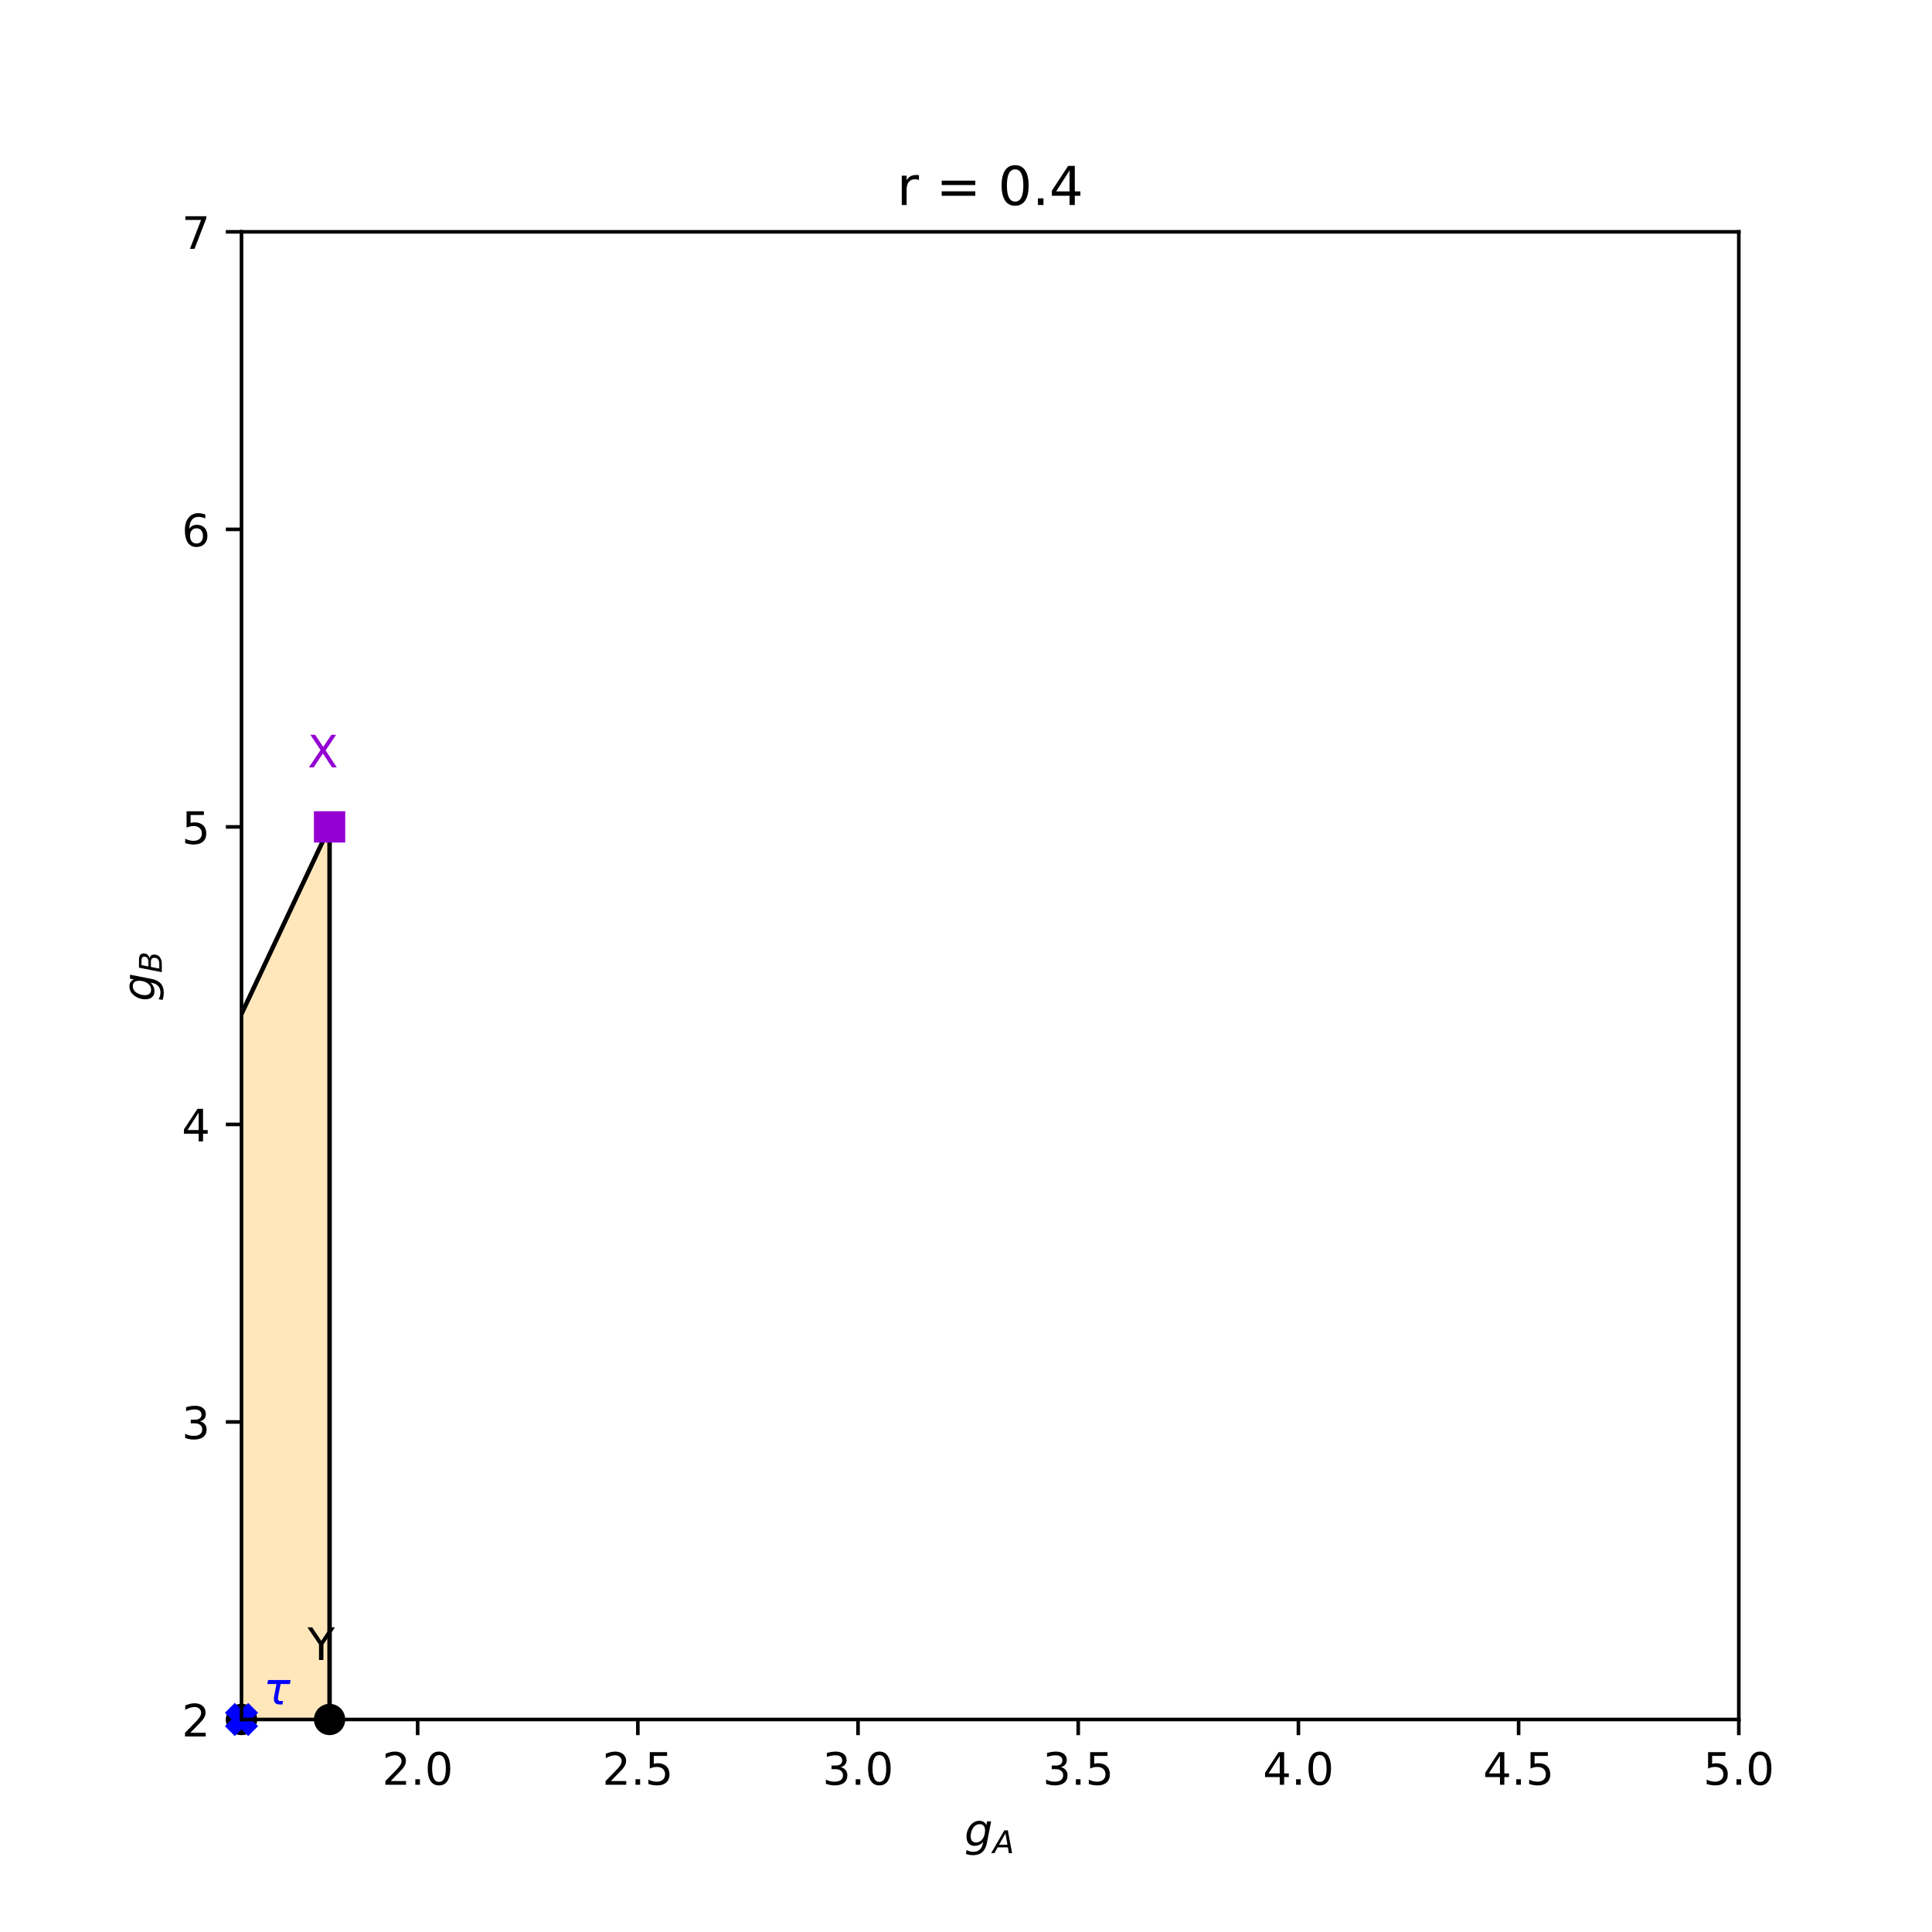
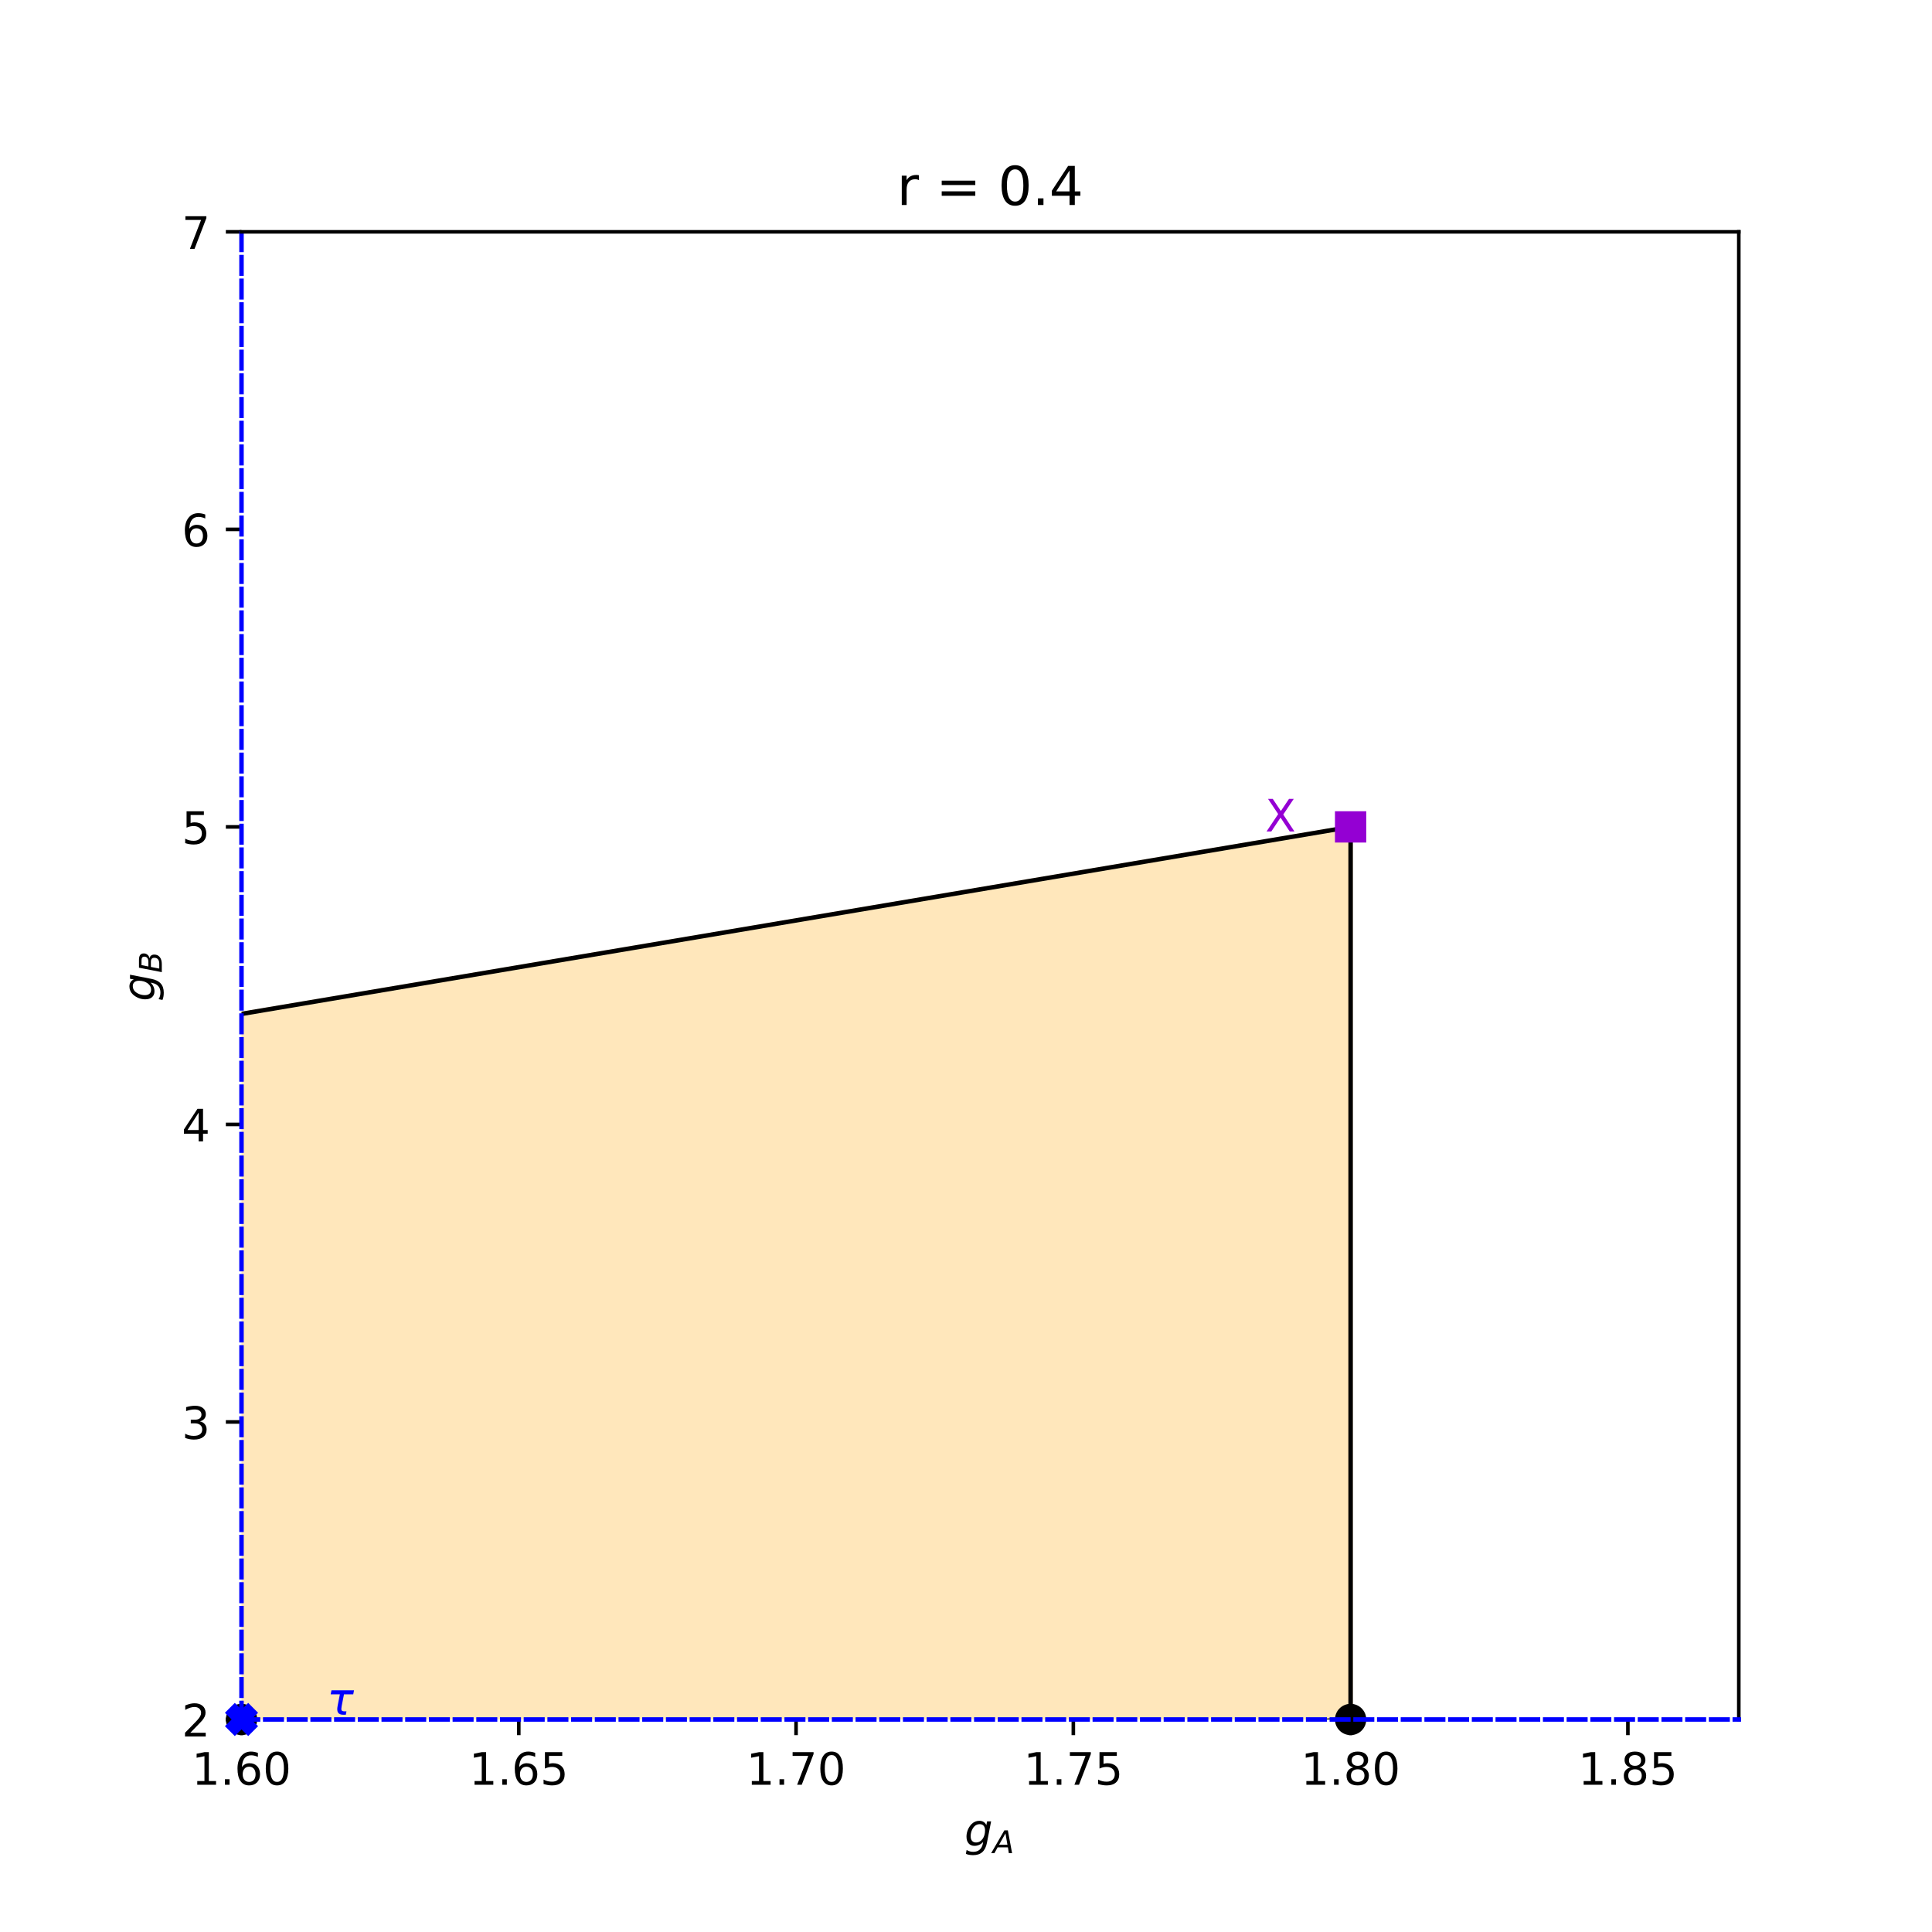
<svg xmlns="http://www.w3.org/2000/svg" xmlns:xlink="http://www.w3.org/1999/xlink" width="432pt" height="432pt" viewBox="0 0 432 432" version="1.1">
  <defs>
    <style type="text/css">*{stroke-linejoin: round; stroke-linecap: butt}</style>
  </defs>
  <g id="figure_1">
    <g id="patch_1">
      <path d="M 0 432  L 432 432  L 432 0  L 0 0  z " style="fill: #ffffff" />
    </g>
    <g id="axes_1">
      <g id="patch_2">
        <path d="M 54 384.48  L 388.8 384.48  L 388.8 51.84  L 54 51.84  z " style="fill: #ffffff" />
      </g>
      <g id="patch_3">
-         <path d="M -64.165 477.619  L 73.694 384.48  L 73.694 184.896  z " clip-path="url(#p3842c31ad3)" style="fill: #ffa500; opacity: 0.1; stroke: #ffa500; stroke-linejoin: miter" />
+         <path d="M -1434 477.619  L 302 384.48  L 302 184.896  z " clip-path="url(#pb54ef700f8)" style="fill: #ffa500; opacity: 0.1; stroke: #ffa500; stroke-linejoin: miter" />
      </g>
      <g id="patch_4">
-         <path d="M -64.165 477.619  L 73.694 384.48  L 73.694 184.896  z " clip-path="url(#p3842c31ad3)" style="fill: #ffa500; opacity: 0.1; stroke: #ffa500; stroke-linejoin: miter" />
+         <path d="M -1434 477.619  L 302 384.48  L 302 184.896  z " clip-path="url(#pb54ef700f8)" style="fill: #ffa500; opacity: 0.1; stroke: #ffa500; stroke-linejoin: miter" />
      </g>
      <g id="patch_5">
-         <path d="M -64.165 477.619  L 73.694 384.48  L 73.694 184.896  z " clip-path="url(#p3842c31ad3)" style="fill: #ffa500; opacity: 0.1; stroke: #ffa500; stroke-linejoin: miter" />
+         <path d="M -1434 477.619  L 302 384.48  L 302 184.896  z " clip-path="url(#pb54ef700f8)" style="fill: #ffa500; opacity: 0.1; stroke: #ffa500; stroke-linejoin: miter" />
      </g>
      <g id="matplotlib.axis_1">
        <g id="xtick_1">
          <g id="line2d_1">
            <defs>
-               <path id="me32f4c33c5" d="M 0 0  L 0 3.5  " style="stroke: #000000; stroke-width: 0.8" />
+               <path id="m1345b173f9" d="M 0 0  L 0 3.5  " style="stroke: #000000; stroke-width: 0.8" />
            </defs>
            <g>
-               <use xlink:href="#me32f4c33c5" x="93.388" y="384.48" style="stroke: #000000; stroke-width: 0.8" />
+               <use xlink:href="#m1345b173f9" x="54" y="384.48" style="stroke: #000000; stroke-width: 0.8" />
            </g>
          </g>
          <g id="text_1">
-             <g transform="translate(85.43667 399.0784) scale(0.1 -0.1)">
-               <defs>
-                 <path id="DejaVuSans-32" d="M 1228 531  L 3431 531  L 3431 0  L 469 0  L 469 531  Q 828 903 1448 1529  Q 2069 2156 2228 2338  Q 2531 2678 2651 2914  Q 2772 3150 2772 3378  Q 2772 3750 2511 3984  Q 2250 4219 1831 4219  Q 1534 4219 1204 4116  Q 875 4013 500 3803  L 500 4441  Q 881 4594 1212 4672  Q 1544 4750 1819 4750  Q 2544 4750 2975 4387  Q 3406 4025 3406 3419  Q 3406 3131 3298 2873  Q 3191 2616 2906 2266  Q 2828 2175 2409 1742  Q 1991 1309 1228 531  z " transform="scale(0.015625)" />
+             <g transform="translate(42.86719 399.0784) scale(0.1 -0.1)">
+               <defs>
+                 <path id="DejaVuSans-31" d="M 794 531  L 1825 531  L 1825 4091  L 703 3866  L 703 4441  L 1819 4666  L 2450 4666  L 2450 531  L 3481 531  L 3481 0  L 794 0  L 794 531  z " transform="scale(0.015625)" />
                <path id="DejaVuSans-2e" d="M 684 794  L 1344 794  L 1344 0  L 684 0  L 684 794  z " transform="scale(0.015625)" />
+                 <path id="DejaVuSans-36" d="M 2113 2584  Q 1688 2584 1439 2293  Q 1191 2003 1191 1497  Q 1191 994 1439 701  Q 1688 409 2113 409  Q 2538 409 2786 701  Q 3034 994 3034 1497  Q 3034 2003 2786 2293  Q 2538 2584 2113 2584  z M 3366 4563  L 3366 3988  Q 3128 4100 2886 4159  Q 2644 4219 2406 4219  Q 1781 4219 1451 3797  Q 1122 3375 1075 2522  Q 1259 2794 1537 2939  Q 1816 3084 2150 3084  Q 2853 3084 3261 2657  Q 3669 2231 3669 1497  Q 3669 778 3244 343  Q 2819 -91 2113 -91  Q 1303 -91 875 529  Q 447 1150 447 2328  Q 447 3434 972 4092  Q 1497 4750 2381 4750  Q 2619 4750 2861 4703  Q 3103 4656 3366 4563  z " transform="scale(0.015625)" />
                <path id="DejaVuSans-30" d="M 2034 4250  Q 1547 4250 1301 3770  Q 1056 3291 1056 2328  Q 1056 1369 1301 889  Q 1547 409 2034 409  Q 2525 409 2770 889  Q 3016 1369 3016 2328  Q 3016 3291 2770 3770  Q 2525 4250 2034 4250  z M 2034 4750  Q 2819 4750 3233 4129  Q 3647 3509 3647 2328  Q 3647 1150 3233 529  Q 2819 -91 2034 -91  Q 1250 -91 836 529  Q 422 1150 422 2328  Q 422 3509 836 4129  Q 1250 4750 2034 4750  z " transform="scale(0.015625)" />
              </defs>
-               <use xlink:href="#DejaVuSans-32" />
-               <use xlink:href="#DejaVuSans-2e" x="63.623" />
-               <use xlink:href="#DejaVuSans-30" x="95.41" />
+               <use xlink:href="#DejaVuSans-31" />
+               <use xlink:href="#DejaVuSans-2e" x="63.623" />
+               <use xlink:href="#DejaVuSans-36" x="95.41" />
+               <use xlink:href="#DejaVuSans-30" x="159.033" />
            </g>
          </g>
        </g>
        <g id="xtick_2">
          <g id="line2d_2">
            <g>
-               <use xlink:href="#me32f4c33c5" x="142.624" y="384.48" style="stroke: #000000; stroke-width: 0.8" />
+               <use xlink:href="#m1345b173f9" x="116" y="384.48" style="stroke: #000000; stroke-width: 0.8" />
            </g>
          </g>
          <g id="text_2">
-             <g transform="translate(134.672 399.0784) scale(0.1 -0.1)">
+             <g transform="translate(104.8672 399.0784) scale(0.1 -0.1)">
              <defs>
                <path id="DejaVuSans-35" d="M 691 4666  L 3169 4666  L 3169 4134  L 1269 4134  L 1269 2991  Q 1406 3038 1543 3061  Q 1681 3084 1819 3084  Q 2600 3084 3056 2656  Q 3513 2228 3513 1497  Q 3513 744 3044 326  Q 2575 -91 1722 -91  Q 1428 -91 1123 -41  Q 819 9 494 109  L 494 744  Q 775 591 1075 516  Q 1375 441 1709 441  Q 2250 441 2565 725  Q 2881 1009 2881 1497  Q 2881 1984 2565 2268  Q 2250 2553 1709 2553  Q 1456 2553 1204 2497  Q 953 2441 691 2322  L 691 4666  z " transform="scale(0.015625)" />
              </defs>
-               <use xlink:href="#DejaVuSans-32" />
-               <use xlink:href="#DejaVuSans-2e" x="63.623" />
-               <use xlink:href="#DejaVuSans-35" x="95.41" />
+               <use xlink:href="#DejaVuSans-31" />
+               <use xlink:href="#DejaVuSans-2e" x="63.623" />
+               <use xlink:href="#DejaVuSans-36" x="95.41" />
+               <use xlink:href="#DejaVuSans-35" x="159.033" />
            </g>
          </g>
        </g>
        <g id="xtick_3">
          <g id="line2d_3">
            <g>
-               <use xlink:href="#me32f4c33c5" x="191.859" y="384.48" style="stroke: #000000; stroke-width: 0.8" />
+               <use xlink:href="#m1345b173f9" x="178" y="384.48" style="stroke: #000000; stroke-width: 0.8" />
            </g>
          </g>
          <g id="text_3">
-             <g transform="translate(183.9073 399.0784) scale(0.1 -0.1)">
-               <defs>
-                 <path id="DejaVuSans-33" d="M 2597 2516  Q 3050 2419 3304 2112  Q 3559 1806 3559 1356  Q 3559 666 3084 287  Q 2609 -91 1734 -91  Q 1441 -91 1130 -33  Q 819 25 488 141  L 488 750  Q 750 597 1062 519  Q 1375 441 1716 441  Q 2309 441 2620 675  Q 2931 909 2931 1356  Q 2931 1769 2642 2001  Q 2353 2234 1838 2234  L 1294 2234  L 1294 2753  L 1863 2753  Q 2328 2753 2575 2939  Q 2822 3125 2822 3475  Q 2822 3834 2567 4026  Q 2313 4219 1838 4219  Q 1578 4219 1281 4162  Q 984 4106 628 3988  L 628 4550  Q 988 4650 1302 4700  Q 1616 4750 1894 4750  Q 2613 4750 3031 4423  Q 3450 4097 3450 3541  Q 3450 3153 3228 2886  Q 3006 2619 2597 2516  z " transform="scale(0.015625)" />
-               </defs>
-               <use xlink:href="#DejaVuSans-33" />
-               <use xlink:href="#DejaVuSans-2e" x="63.623" />
-               <use xlink:href="#DejaVuSans-30" x="95.41" />
+             <g transform="translate(166.8672 399.0784) scale(0.1 -0.1)">
+               <defs>
+                 <path id="DejaVuSans-37" d="M 525 4666  L 3525 4666  L 3525 4397  L 1831 0  L 1172 0  L 2766 4134  L 525 4134  L 525 4666  z " transform="scale(0.015625)" />
+               </defs>
+               <use xlink:href="#DejaVuSans-31" />
+               <use xlink:href="#DejaVuSans-2e" x="63.623" />
+               <use xlink:href="#DejaVuSans-37" x="95.41" />
+               <use xlink:href="#DejaVuSans-30" x="159.033" />
            </g>
          </g>
        </g>
        <g id="xtick_4">
          <g id="line2d_4">
            <g>
-               <use xlink:href="#me32f4c33c5" x="241.094" y="384.48" style="stroke: #000000; stroke-width: 0.8" />
+               <use xlink:href="#m1345b173f9" x="240" y="384.48" style="stroke: #000000; stroke-width: 0.8" />
            </g>
          </g>
          <g id="text_4">
-             <g transform="translate(233.1426 399.0784) scale(0.1 -0.1)">
-               <use xlink:href="#DejaVuSans-33" />
-               <use xlink:href="#DejaVuSans-2e" x="63.623" />
-               <use xlink:href="#DejaVuSans-35" x="95.41" />
+             <g transform="translate(228.8672 399.0784) scale(0.1 -0.1)">
+               <use xlink:href="#DejaVuSans-31" />
+               <use xlink:href="#DejaVuSans-2e" x="63.623" />
+               <use xlink:href="#DejaVuSans-37" x="95.41" />
+               <use xlink:href="#DejaVuSans-35" x="159.033" />
            </g>
          </g>
        </g>
        <g id="xtick_5">
          <g id="line2d_5">
            <g>
-               <use xlink:href="#me32f4c33c5" x="290.329" y="384.48" style="stroke: #000000; stroke-width: 0.8" />
+               <use xlink:href="#m1345b173f9" x="302" y="384.48" style="stroke: #000000; stroke-width: 0.8" />
            </g>
          </g>
          <g id="text_5">
-             <g transform="translate(282.3778 399.0784) scale(0.1 -0.1)">
-               <defs>
-                 <path id="DejaVuSans-34" d="M 2419 4116  L 825 1625  L 2419 1625  L 2419 4116  z M 2253 4666  L 3047 4666  L 3047 1625  L 3713 1625  L 3713 1100  L 3047 1100  L 3047 0  L 2419 0  L 2419 1100  L 313 1100  L 313 1709  L 2253 4666  z " transform="scale(0.015625)" />
-               </defs>
-               <use xlink:href="#DejaVuSans-34" />
-               <use xlink:href="#DejaVuSans-2e" x="63.623" />
-               <use xlink:href="#DejaVuSans-30" x="95.41" />
+             <g transform="translate(290.8672 399.0784) scale(0.1 -0.1)">
+               <defs>
+                 <path id="DejaVuSans-38" d="M 2034 2216  Q 1584 2216 1326 1975  Q 1069 1734 1069 1313  Q 1069 891 1326 650  Q 1584 409 2034 409  Q 2484 409 2743 651  Q 3003 894 3003 1313  Q 3003 1734 2745 1975  Q 2488 2216 2034 2216  z M 1403 2484  Q 997 2584 770 2862  Q 544 3141 544 3541  Q 544 4100 942 4425  Q 1341 4750 2034 4750  Q 2731 4750 3128 4425  Q 3525 4100 3525 3541  Q 3525 3141 3298 2862  Q 3072 2584 2669 2484  Q 3125 2378 3379 2068  Q 3634 1759 3634 1313  Q 3634 634 3220 271  Q 2806 -91 2034 -91  Q 1263 -91 848 271  Q 434 634 434 1313  Q 434 1759 690 2068  Q 947 2378 1403 2484  z M 1172 3481  Q 1172 3119 1398 2916  Q 1625 2713 2034 2713  Q 2441 2713 2670 2916  Q 2900 3119 2900 3481  Q 2900 3844 2670 4047  Q 2441 4250 2034 4250  Q 1625 4250 1398 4047  Q 1172 3844 1172 3481  z " transform="scale(0.015625)" />
+               </defs>
+               <use xlink:href="#DejaVuSans-31" />
+               <use xlink:href="#DejaVuSans-2e" x="63.623" />
+               <use xlink:href="#DejaVuSans-38" x="95.41" />
+               <use xlink:href="#DejaVuSans-30" x="159.033" />
            </g>
          </g>
        </g>
        <g id="xtick_6">
          <g id="line2d_6">
            <g>
-               <use xlink:href="#me32f4c33c5" x="339.565" y="384.48" style="stroke: #000000; stroke-width: 0.8" />
+               <use xlink:href="#m1345b173f9" x="364" y="384.48" style="stroke: #000000; stroke-width: 0.8" />
            </g>
          </g>
          <g id="text_6">
-             <g transform="translate(331.6131 399.0784) scale(0.1 -0.1)">
-               <use xlink:href="#DejaVuSans-34" />
-               <use xlink:href="#DejaVuSans-2e" x="63.623" />
-               <use xlink:href="#DejaVuSans-35" x="95.41" />
-             </g>
-           </g>
-         </g>
-         <g id="xtick_7">
-           <g id="line2d_7">
-             <g>
-               <use xlink:href="#me32f4c33c5" x="388.8" y="384.48" style="stroke: #000000; stroke-width: 0.8" />
-             </g>
-           </g>
-           <g id="text_7">
-             <g transform="translate(380.8484 399.0784) scale(0.1 -0.1)">
-               <use xlink:href="#DejaVuSans-35" />
-               <use xlink:href="#DejaVuSans-2e" x="63.623" />
-               <use xlink:href="#DejaVuSans-30" x="95.41" />
-             </g>
-           </g>
-         </g>
-         <g id="text_8">
+             <g transform="translate(352.8672 399.0784) scale(0.1 -0.1)">
+               <use xlink:href="#DejaVuSans-31" />
+               <use xlink:href="#DejaVuSans-2e" x="63.623" />
+               <use xlink:href="#DejaVuSans-38" x="95.41" />
+               <use xlink:href="#DejaVuSans-35" x="159.033" />
+             </g>
+           </g>
+         </g>
+         <g id="text_7">
          <g transform="translate(215.65 412.7362) scale(0.1 -0.1)">
            <defs>
              <path id="DejaVuSans-Oblique-67" d="M 3816 3500  L 3219 434  Q 3047 -456 2561 -893  Q 2075 -1331 1253 -1331  Q 950 -1331 690 -1286  Q 431 -1241 206 -1147  L 313 -588  Q 525 -725 762 -790  Q 1000 -856 1269 -856  Q 1816 -856 2167 -557  Q 2519 -259 2631 300  L 2681 563  Q 2441 288 2122 144  Q 1803 0 1434 0  Q 903 0 598 351  Q 294 703 294 1319  Q 294 1803 478 2267  Q 663 2731 997 3091  Q 1219 3328 1514 3456  Q 1809 3584 2131 3584  Q 2484 3584 2746 3420  Q 3009 3256 3138 2956  L 3238 3500  L 3816 3500  z M 2950 2216  Q 2950 2641 2750 2872  Q 2550 3103 2181 3103  Q 1953 3103 1747 3012  Q 1541 2922 1394 2759  Q 1156 2491 1023 2127  Q 891 1763 891 1375  Q 891 944 1092 712  Q 1294 481 1672 481  Q 2219 481 2584 976  Q 2950 1472 2950 2216  z " transform="scale(0.015625)" />
              <path id="DejaVuSans-Oblique-41" d="M 2356 4666  L 3072 4666  L 3938 0  L 3278 0  L 3084 1197  L 984 1197  L 325 0  L -341 0  L 2356 4666  z M 2584 4044  L 1275 1722  L 2988 1722  L 2584 4044  z " transform="scale(0.015625)" />
            </defs>
            <use xlink:href="#DejaVuSans-Oblique-67" />
            <use xlink:href="#DejaVuSans-Oblique-41" transform="translate(63.47656 -16.40625) scale(0.7)" />
          </g>
        </g>
      </g>
      <g id="matplotlib.axis_2">
        <g id="ytick_1">
+           <g id="line2d_7">
+             <defs>
+               <path id="m24d77dc3a8" d="M 0 0  L -3.5 0  " style="stroke: #000000; stroke-width: 0.8" />
+             </defs>
+             <g>
+               <use xlink:href="#m24d77dc3a8" x="54" y="384.48" style="stroke: #000000; stroke-width: 0.8" />
+             </g>
+           </g>
+           <g id="text_8">
+             <g transform="translate(40.6375 388.2792) scale(0.1 -0.1)">
+               <defs>
+                 <path id="DejaVuSans-32" d="M 1228 531  L 3431 531  L 3431 0  L 469 0  L 469 531  Q 828 903 1448 1529  Q 2069 2156 2228 2338  Q 2531 2678 2651 2914  Q 2772 3150 2772 3378  Q 2772 3750 2511 3984  Q 2250 4219 1831 4219  Q 1534 4219 1204 4116  Q 875 4013 500 3803  L 500 4441  Q 881 4594 1212 4672  Q 1544 4750 1819 4750  Q 2544 4750 2975 4387  Q 3406 4025 3406 3419  Q 3406 3131 3298 2873  Q 3191 2616 2906 2266  Q 2828 2175 2409 1742  Q 1991 1309 1228 531  z " transform="scale(0.015625)" />
+               </defs>
+               <use xlink:href="#DejaVuSans-32" />
+             </g>
+           </g>
+         </g>
+         <g id="ytick_2">
          <g id="line2d_8">
-             <defs>
-               <path id="m3c903e36e3" d="M 0 0  L -3.5 0  " style="stroke: #000000; stroke-width: 0.8" />
-             </defs>
-             <g>
-               <use xlink:href="#m3c903e36e3" x="54" y="384.48" style="stroke: #000000; stroke-width: 0.8" />
+             <g>
+               <use xlink:href="#m24d77dc3a8" x="54" y="317.952" style="stroke: #000000; stroke-width: 0.8" />
            </g>
          </g>
          <g id="text_9">
-             <g transform="translate(40.6375 388.2792) scale(0.1 -0.1)">
-               <use xlink:href="#DejaVuSans-32" />
-             </g>
-           </g>
-         </g>
-         <g id="ytick_2">
+             <g transform="translate(40.6375 321.7512) scale(0.1 -0.1)">
+               <defs>
+                 <path id="DejaVuSans-33" d="M 2597 2516  Q 3050 2419 3304 2112  Q 3559 1806 3559 1356  Q 3559 666 3084 287  Q 2609 -91 1734 -91  Q 1441 -91 1130 -33  Q 819 25 488 141  L 488 750  Q 750 597 1062 519  Q 1375 441 1716 441  Q 2309 441 2620 675  Q 2931 909 2931 1356  Q 2931 1769 2642 2001  Q 2353 2234 1838 2234  L 1294 2234  L 1294 2753  L 1863 2753  Q 2328 2753 2575 2939  Q 2822 3125 2822 3475  Q 2822 3834 2567 4026  Q 2313 4219 1838 4219  Q 1578 4219 1281 4162  Q 984 4106 628 3988  L 628 4550  Q 988 4650 1302 4700  Q 1616 4750 1894 4750  Q 2613 4750 3031 4423  Q 3450 4097 3450 3541  Q 3450 3153 3228 2886  Q 3006 2619 2597 2516  z " transform="scale(0.015625)" />
+               </defs>
+               <use xlink:href="#DejaVuSans-33" />
+             </g>
+           </g>
+         </g>
+         <g id="ytick_3">
          <g id="line2d_9">
            <g>
-               <use xlink:href="#m3c903e36e3" x="54" y="317.952" style="stroke: #000000; stroke-width: 0.8" />
+               <use xlink:href="#m24d77dc3a8" x="54" y="251.424" style="stroke: #000000; stroke-width: 0.8" />
            </g>
          </g>
          <g id="text_10">
-             <g transform="translate(40.6375 321.7512) scale(0.1 -0.1)">
-               <use xlink:href="#DejaVuSans-33" />
-             </g>
-           </g>
-         </g>
-         <g id="ytick_3">
+             <g transform="translate(40.6375 255.2232) scale(0.1 -0.1)">
+               <defs>
+                 <path id="DejaVuSans-34" d="M 2419 4116  L 825 1625  L 2419 1625  L 2419 4116  z M 2253 4666  L 3047 4666  L 3047 1625  L 3713 1625  L 3713 1100  L 3047 1100  L 3047 0  L 2419 0  L 2419 1100  L 313 1100  L 313 1709  L 2253 4666  z " transform="scale(0.015625)" />
+               </defs>
+               <use xlink:href="#DejaVuSans-34" />
+             </g>
+           </g>
+         </g>
+         <g id="ytick_4">
          <g id="line2d_10">
            <g>
-               <use xlink:href="#m3c903e36e3" x="54" y="251.424" style="stroke: #000000; stroke-width: 0.8" />
+               <use xlink:href="#m24d77dc3a8" x="54" y="184.896" style="stroke: #000000; stroke-width: 0.8" />
            </g>
          </g>
          <g id="text_11">
-             <g transform="translate(40.6375 255.2232) scale(0.1 -0.1)">
-               <use xlink:href="#DejaVuSans-34" />
-             </g>
-           </g>
-         </g>
-         <g id="ytick_4">
-           <g id="line2d_11">
-             <g>
-               <use xlink:href="#m3c903e36e3" x="54" y="184.896" style="stroke: #000000; stroke-width: 0.8" />
-             </g>
-           </g>
-           <g id="text_12">
            <g transform="translate(40.6375 188.6952) scale(0.1 -0.1)">
              <use xlink:href="#DejaVuSans-35" />
            </g>
          </g>
        </g>
        <g id="ytick_5">
+           <g id="line2d_11">
+             <g>
+               <use xlink:href="#m24d77dc3a8" x="54" y="118.368" style="stroke: #000000; stroke-width: 0.8" />
+             </g>
+           </g>
+           <g id="text_12">
+             <g transform="translate(40.6375 122.1672) scale(0.1 -0.1)">
+               <use xlink:href="#DejaVuSans-36" />
+             </g>
+           </g>
+         </g>
+         <g id="ytick_6">
          <g id="line2d_12">
            <g>
-               <use xlink:href="#m3c903e36e3" x="54" y="118.368" style="stroke: #000000; stroke-width: 0.8" />
+               <use xlink:href="#m24d77dc3a8" x="54" y="51.84" style="stroke: #000000; stroke-width: 0.8" />
            </g>
          </g>
          <g id="text_13">
-             <g transform="translate(40.6375 122.1672) scale(0.1 -0.1)">
-               <defs>
-                 <path id="DejaVuSans-36" d="M 2113 2584  Q 1688 2584 1439 2293  Q 1191 2003 1191 1497  Q 1191 994 1439 701  Q 1688 409 2113 409  Q 2538 409 2786 701  Q 3034 994 3034 1497  Q 3034 2003 2786 2293  Q 2538 2584 2113 2584  z M 3366 4563  L 3366 3988  Q 3128 4100 2886 4159  Q 2644 4219 2406 4219  Q 1781 4219 1451 3797  Q 1122 3375 1075 2522  Q 1259 2794 1537 2939  Q 1816 3084 2150 3084  Q 2853 3084 3261 2657  Q 3669 2231 3669 1497  Q 3669 778 3244 343  Q 2819 -91 2113 -91  Q 1303 -91 875 529  Q 447 1150 447 2328  Q 447 3434 972 4092  Q 1497 4750 2381 4750  Q 2619 4750 2861 4703  Q 3103 4656 3366 4563  z " transform="scale(0.015625)" />
-               </defs>
-               <use xlink:href="#DejaVuSans-36" />
-             </g>
-           </g>
-         </g>
-         <g id="ytick_6">
-           <g id="line2d_13">
-             <g>
-               <use xlink:href="#m3c903e36e3" x="54" y="51.84" style="stroke: #000000; stroke-width: 0.8" />
-             </g>
-           </g>
-           <g id="text_14">
            <g transform="translate(40.6375 55.63922) scale(0.1 -0.1)">
-               <defs>
-                 <path id="DejaVuSans-37" d="M 525 4666  L 3525 4666  L 3525 4397  L 1831 0  L 1172 0  L 2766 4134  L 525 4134  L 525 4666  z " transform="scale(0.015625)" />
-               </defs>
              <use xlink:href="#DejaVuSans-37" />
            </g>
          </g>
        </g>
-         <g id="text_15">
+         <g id="text_14">
          <g transform="translate(34.5375 223.91) rotate(-90) scale(0.1 -0.1)">
            <defs>
              <path id="DejaVuSans-Oblique-42" d="M 1081 4666  L 2694 4666  Q 3350 4666 3675 4422  Q 4000 4178 4000 3688  Q 4000 3238 3720 2911  Q 3441 2584 2988 2516  Q 3375 2428 3569 2181  Q 3763 1934 3763 1522  Q 3763 819 3242 409  Q 2722 0 1819 0  L 172 0  L 1081 4666  z M 1234 2228  L 903 519  L 1919 519  Q 2491 519 2800 781  Q 3109 1044 3109 1522  Q 3109 1891 2904 2059  Q 2700 2228 2247 2228  L 1234 2228  z M 1606 4147  L 1331 2741  L 2272 2741  Q 2775 2741 3058 2959  Q 3341 3178 3341 3566  Q 3341 3869 3150 4008  Q 2959 4147 2541 4147  L 1606 4147  z " transform="scale(0.015625)" />
            </defs>
            <use xlink:href="#DejaVuSans-Oblique-67" />
            <use xlink:href="#DejaVuSans-Oblique-42" transform="translate(63.47656 -16.40625) scale(0.7)" />
          </g>
        </g>
      </g>
+       <g id="line2d_13">
+         <path d="M 302 384.48  L -1 400.736  " clip-path="url(#pb54ef700f8)" style="fill: none; stroke: #000000; stroke-linecap: square" />
+       </g>
      <g id="line2d_14">
-         <path d="M 73.694 384.48  L 1.878 433  " clip-path="url(#p3842c31ad3)" style="fill: none; stroke: #000000; stroke-linecap: square" />
+         <path d="M 302 184.896  L -1 235.988  " clip-path="url(#pb54ef700f8)" style="fill: none; stroke: #000000; stroke-linecap: square" />
      </g>
      <g id="line2d_15">
-         <path d="M 73.694 184.896  L -1 343.498  " clip-path="url(#p3842c31ad3)" style="fill: none; stroke: #000000; stroke-linecap: square" />
+         <path d="M 302 184.896  L 302 384.48  " clip-path="url(#pb54ef700f8)" style="fill: none; stroke: #000000; stroke-linecap: square" />
      </g>
      <g id="line2d_16">
-         <path d="M 73.694 184.896  L 73.694 384.48  " clip-path="url(#p3842c31ad3)" style="fill: none; stroke: #000000; stroke-linecap: square" />
+         <defs>
+           <path id="m0a463e2ca1" d="M -3 3  L 3 3  L 3 -3  L -3 -3  z " style="stroke: #9400d3; stroke-linejoin: miter" />
+         </defs>
+         <g>
+           <use xlink:href="#m0a463e2ca1" x="302" y="184.896" style="fill: #9400d3; stroke: #9400d3; stroke-linejoin: miter" />
+         </g>
      </g>
      <g id="line2d_17">
        <defs>
-           <path id="m7b4409c0e8" d="M -3 3  L 3 3  L 3 -3  L -3 -3  z " style="stroke: #9400d3; stroke-linejoin: miter" />
+           <path id="m167b7312f9" d="M 0 3  C 0.796 3 1.559 2.684 2.121 2.121  C 2.684 1.559 3 0.796 3 0  C 3 -0.796 2.684 -1.559 2.121 -2.121  C 1.559 -2.684 0.796 -3 0 -3  C -0.796 -3 -1.559 -2.684 -2.121 -2.121  C -2.684 -1.559 -3 -0.796 -3 0  C -3 0.796 -2.684 1.559 -2.121 2.121  C -1.559 2.684 -0.796 3 0 3  z " style="stroke: #000000" />
        </defs>
        <g>
-           <use xlink:href="#m7b4409c0e8" x="73.694" y="184.896" style="fill: #9400d3; stroke: #9400d3; stroke-linejoin: miter" />
+           <use xlink:href="#m167b7312f9" x="302" y="384.48" style="stroke: #000000" />
        </g>
      </g>
      <g id="line2d_18">
+         <g>
+           <use xlink:href="#m167b7312f9" x="54" y="384.48" style="stroke: #000000" />
+         </g>
+       </g>
+       <g id="line2d_19">
        <defs>
-           <path id="m516046ac0f" d="M 0 3  C 0.796 3 1.559 2.684 2.121 2.121  C 2.684 1.559 3 0.796 3 0  C 3 -0.796 2.684 -1.559 2.121 -2.121  C 1.559 -2.684 0.796 -3 0 -3  C -0.796 -3 -1.559 -2.684 -2.121 -2.121  C -2.684 -1.559 -3 -0.796 -3 0  C -3 0.796 -2.684 1.559 -2.121 2.121  C -1.559 2.684 -0.796 3 0 3  z " style="stroke: #000000" />
+           <path id="ma4d0720bc2" d="M -1.5 3  L 0 1.5  L 1.5 3  L 3 1.5  L 1.5 0  L 3 -1.5  L 1.5 -3  L 0 -1.5  L -1.5 -3  L -3 -1.5  L -1.5 0  L -3 1.5  z " style="stroke: #0000ff; stroke-linejoin: miter" />
        </defs>
        <g>
-           <use xlink:href="#m516046ac0f" x="73.694" y="384.48" style="stroke: #000000" />
-         </g>
-       </g>
-       <g id="line2d_19">
-         <g>
-           <use xlink:href="#m516046ac0f" x="54" y="384.48" style="stroke: #000000" />
-         </g>
-       </g>
-       <g id="line2d_20">
-         <defs>
-           <path id="mde25ee83d3" d="M -1.5 3  L 0 1.5  L 1.5 3  L 3 1.5  L 1.5 0  L 3 -1.5  L 1.5 -3  L 0 -1.5  L -1.5 -3  L -3 -1.5  L -1.5 0  L -3 1.5  z " style="stroke: #0000ff; stroke-linejoin: miter" />
-         </defs>
-         <g>
-           <use xlink:href="#mde25ee83d3" x="54" y="384.48" style="fill: #0000ff; stroke: #0000ff; stroke-linejoin: miter" />
+           <use xlink:href="#ma4d0720bc2" x="54" y="384.48" style="fill: #0000ff; stroke: #0000ff; stroke-linejoin: miter" />
        </g>
      </g>
      <g id="patch_6">
-         <path d="M 54 384.48  L 54 51.84  " style="fill: none; stroke: #000000; stroke-width: 0.8; stroke-linejoin: miter; stroke-linecap: square" />
+         <path d="M 54 384.48  L 54 51.84  " style="fill: none; stroke-dasharray: 3.7,1.6; stroke-dashoffset: 0; stroke: #0000ff; stroke-linejoin: miter; stroke-linecap: square" />
      </g>
      <g id="patch_7">
        <path d="M 388.8 384.48  L 388.8 51.84  " style="fill: none; stroke: #000000; stroke-width: 0.8; stroke-linejoin: miter; stroke-linecap: square" />
      </g>
      <g id="patch_8">
-         <path d="M 54 384.48  L 388.8 384.48  " style="fill: none; stroke: #000000; stroke-width: 0.8; stroke-linejoin: miter; stroke-linecap: square" />
+         <path d="M 54 384.48  L 388.8 384.48  " style="fill: none; stroke-dasharray: 3.7,1.6; stroke-dashoffset: 0; stroke: #0000ff; stroke-linejoin: miter; stroke-linecap: square" />
      </g>
      <g id="patch_9">
        <path d="M 54 51.84  L 388.8 51.84  " style="fill: none; stroke: #000000; stroke-width: 0.8; stroke-linejoin: miter; stroke-linecap: square" />
      </g>
-       <g id="text_16">
-         <g style="fill: #9400d3" transform="translate(68.77059 171.5904) scale(0.1 -0.1)">
+       <g id="text_15">
+         <g style="fill: #9400d3" transform="translate(282.904 185.9205) scale(0.1 -0.1)">
          <defs>
            <path id="DejaVuSans-58" d="M 403 4666  L 1081 4666  L 2241 2931  L 3406 4666  L 4084 4666  L 2584 2425  L 4184 0  L 3506 0  L 2194 1984  L 872 0  L 191 0  L 1856 2491  L 403 4666  z " transform="scale(0.015625)" />
          </defs>
          <use xlink:href="#DejaVuSans-58" />
        </g>
      </g>
-       <g id="text_17">
-         <g transform="translate(68.77059 371.1744) scale(0.1 -0.1)">
-           <defs>
-             <path id="DejaVuSans-59" d="M -13 4666  L 666 4666  L 1959 2747  L 3244 4666  L 3922 4666  L 2272 2222  L 2272 0  L 1638 0  L 1638 2222  L -13 4666  z " transform="scale(0.015625)" />
-           </defs>
-           <use xlink:href="#DejaVuSans-59" />
-         </g>
-       </g>
-       <g id="text_18">
-         <g style="fill: #0000ff" transform="translate(58.92353 381.1536) scale(0.1 -0.1)">
+       <g id="text_16">
+         <g style="fill: #0000ff" transform="translate(73.096 383.4555) scale(0.1 -0.1)">
          <defs>
            <path id="DejaVuSans-Oblique-3c4" d="M 2103 638  Q 2188 488 2525 488  L 2800 488  L 2706 0  L 2363 0  Q 1800 0 1600 300  Q 1403 606 1534 1269  L 1856 2925  L 541 2925  L 653 3500  L 3881 3500  L 3769 2925  L 2444 2925  L 2113 1234  Q 2025 781 2103 638  z " transform="scale(0.015625)" />
          </defs>
          <use xlink:href="#DejaVuSans-Oblique-3c4" transform="translate(0 0.3125)" />
        </g>
      </g>
-       <g id="text_19">
+       <g id="text_17">
        <g transform="translate(200.55 45.84) scale(0.12 -0.12)">
          <defs>
            <path id="DejaVuSans-72" d="M 2631 2963  Q 2534 3019 2420 3045  Q 2306 3072 2169 3072  Q 1681 3072 1420 2755  Q 1159 2438 1159 1844  L 1159 0  L 581 0  L 581 3500  L 1159 3500  L 1159 2956  Q 1341 3275 1631 3429  Q 1922 3584 2338 3584  Q 2397 3584 2469 3576  Q 2541 3569 2628 3553  L 2631 2963  z " transform="scale(0.015625)" />
            <path id="DejaVuSans-20" transform="scale(0.015625)" />
            <path id="DejaVuSans-3d" d="M 678 2906  L 4684 2906  L 4684 2381  L 678 2381  L 678 2906  z M 678 1631  L 4684 1631  L 4684 1100  L 678 1100  L 678 1631  z " transform="scale(0.015625)" />
          </defs>
          <use xlink:href="#DejaVuSans-72" />
          <use xlink:href="#DejaVuSans-20" x="41.113" />
          <use xlink:href="#DejaVuSans-3d" x="72.9" />
          <use xlink:href="#DejaVuSans-20" x="156.689" />
          <use xlink:href="#DejaVuSans-30" x="188.477" />
          <use xlink:href="#DejaVuSans-2e" x="252.1" />
          <use xlink:href="#DejaVuSans-34" x="283.887" />
        </g>
      </g>
    </g>
  </g>
  <defs>
-     <clipPath id="p3842c31ad3">
+     <clipPath id="pb54ef700f8">
      <rect x="54" y="51.84" width="334.8" height="332.64" />
    </clipPath>
  </defs>
</svg>
